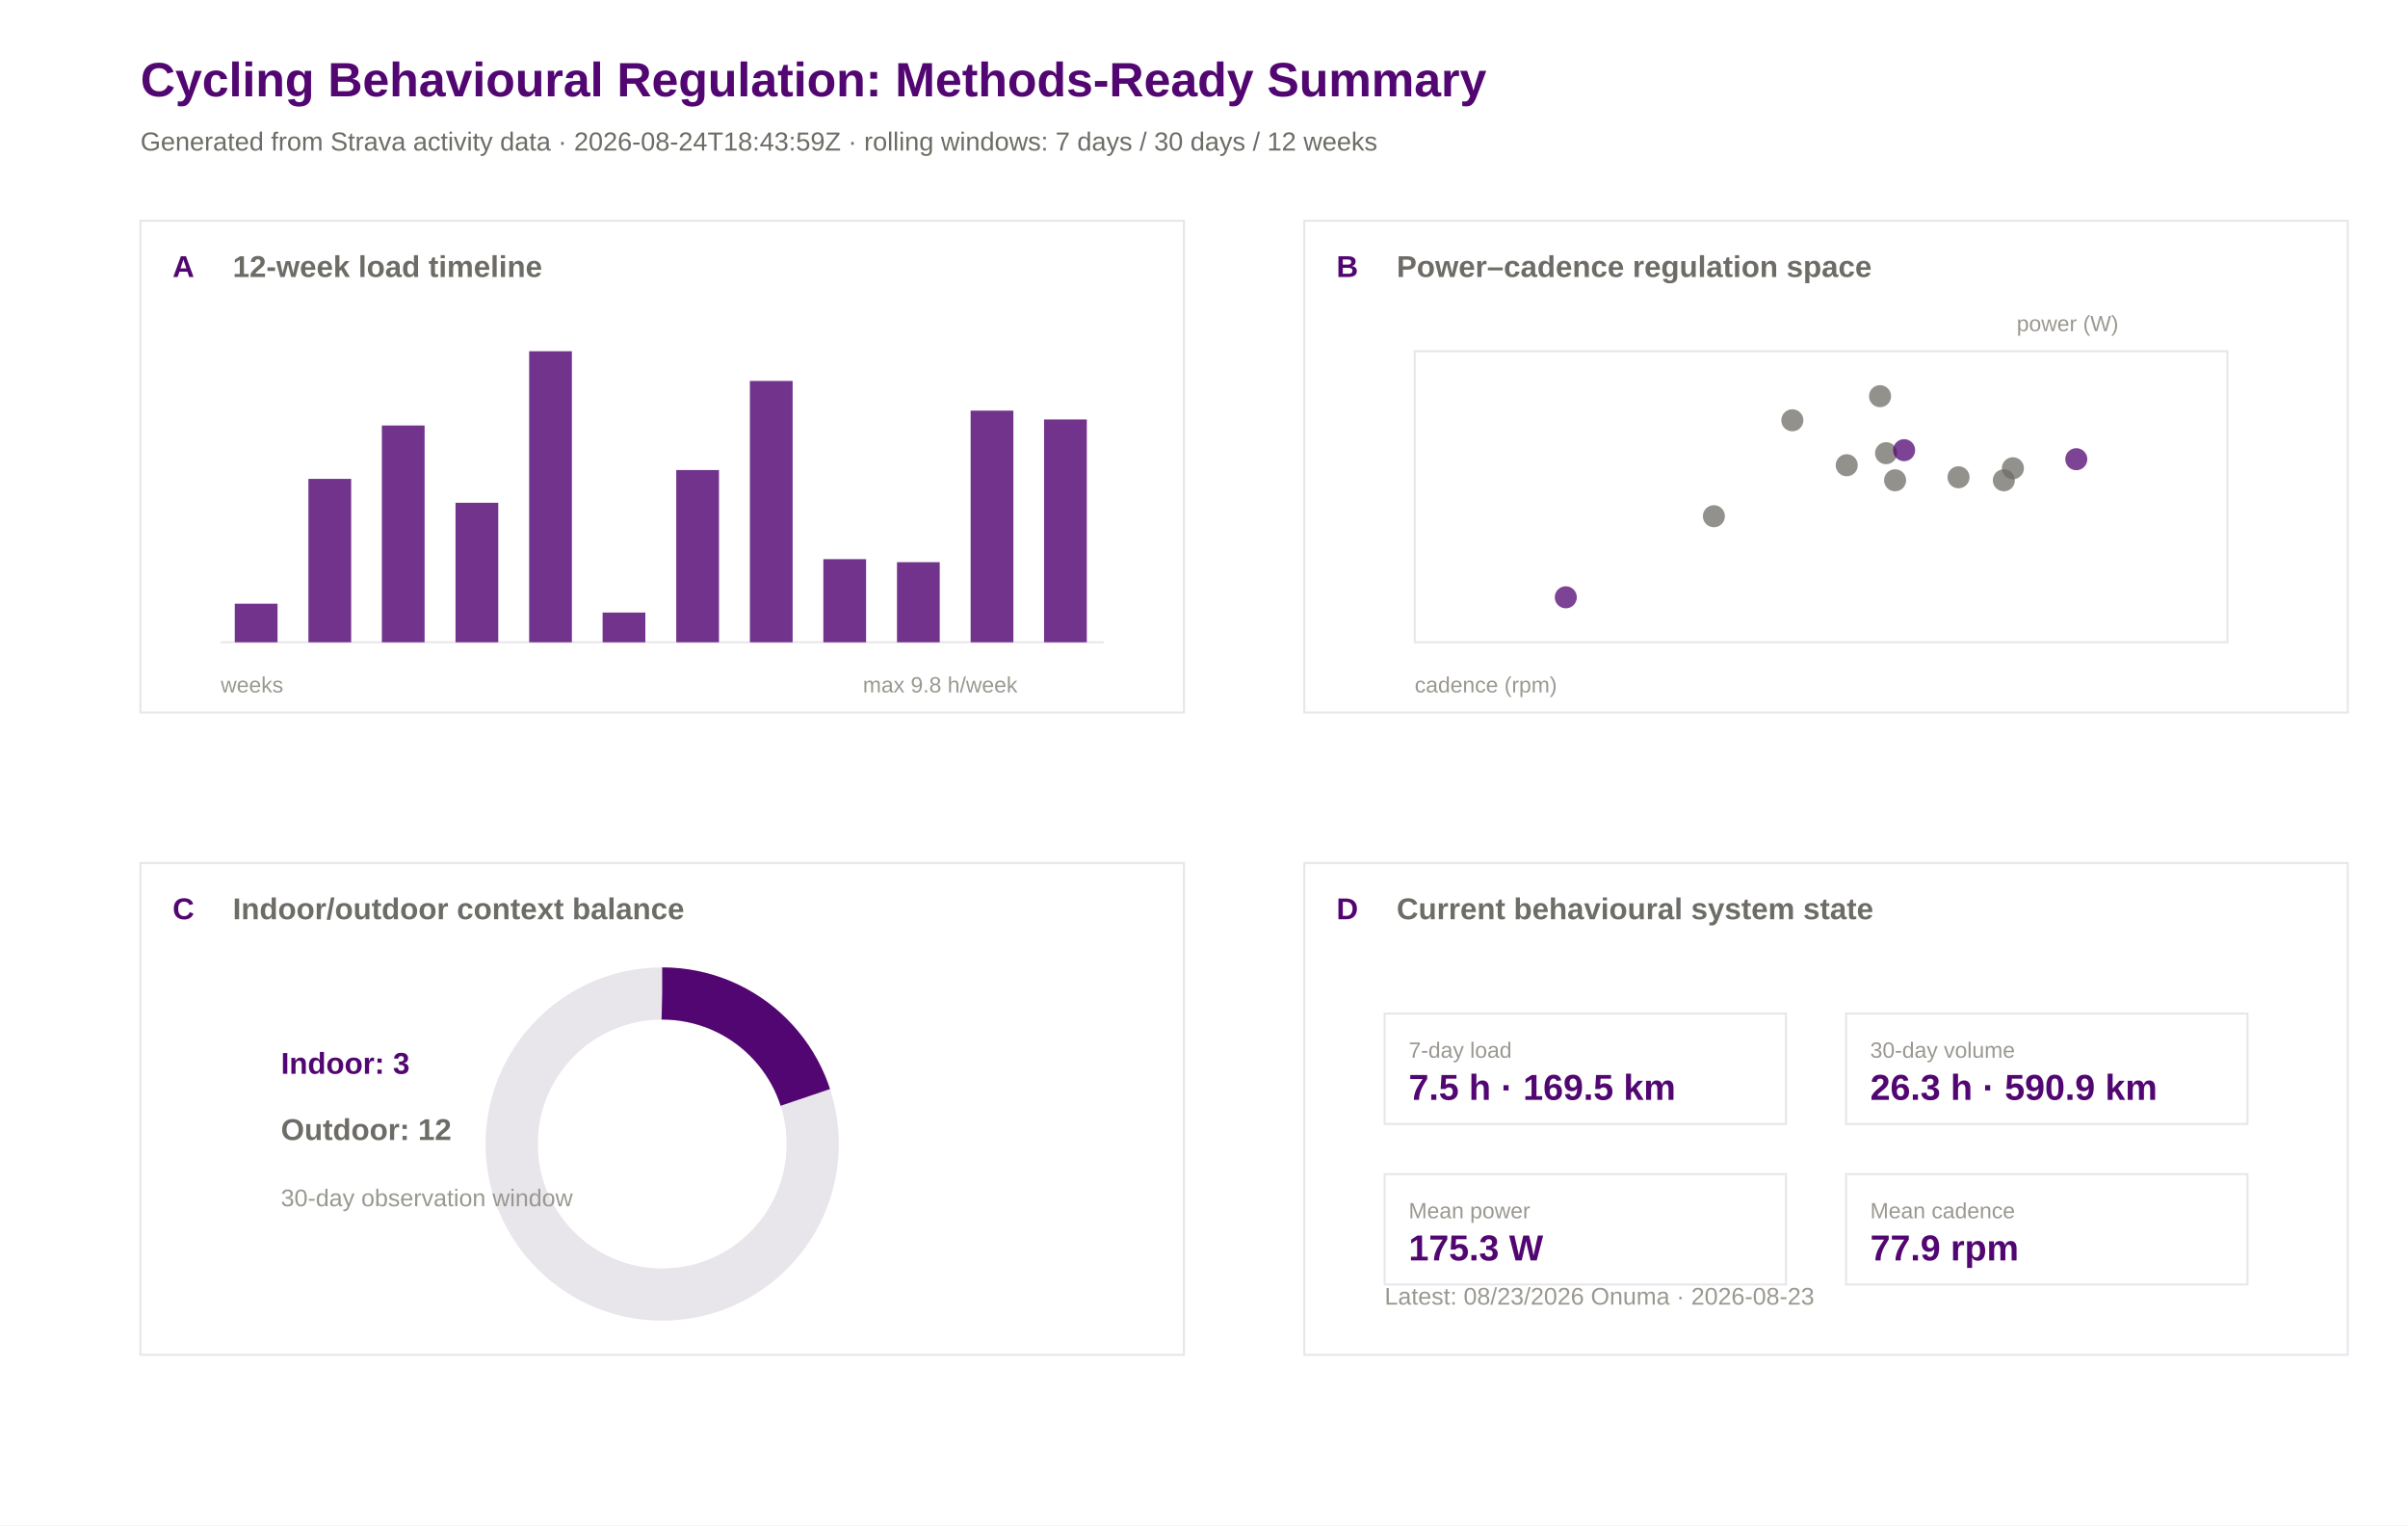
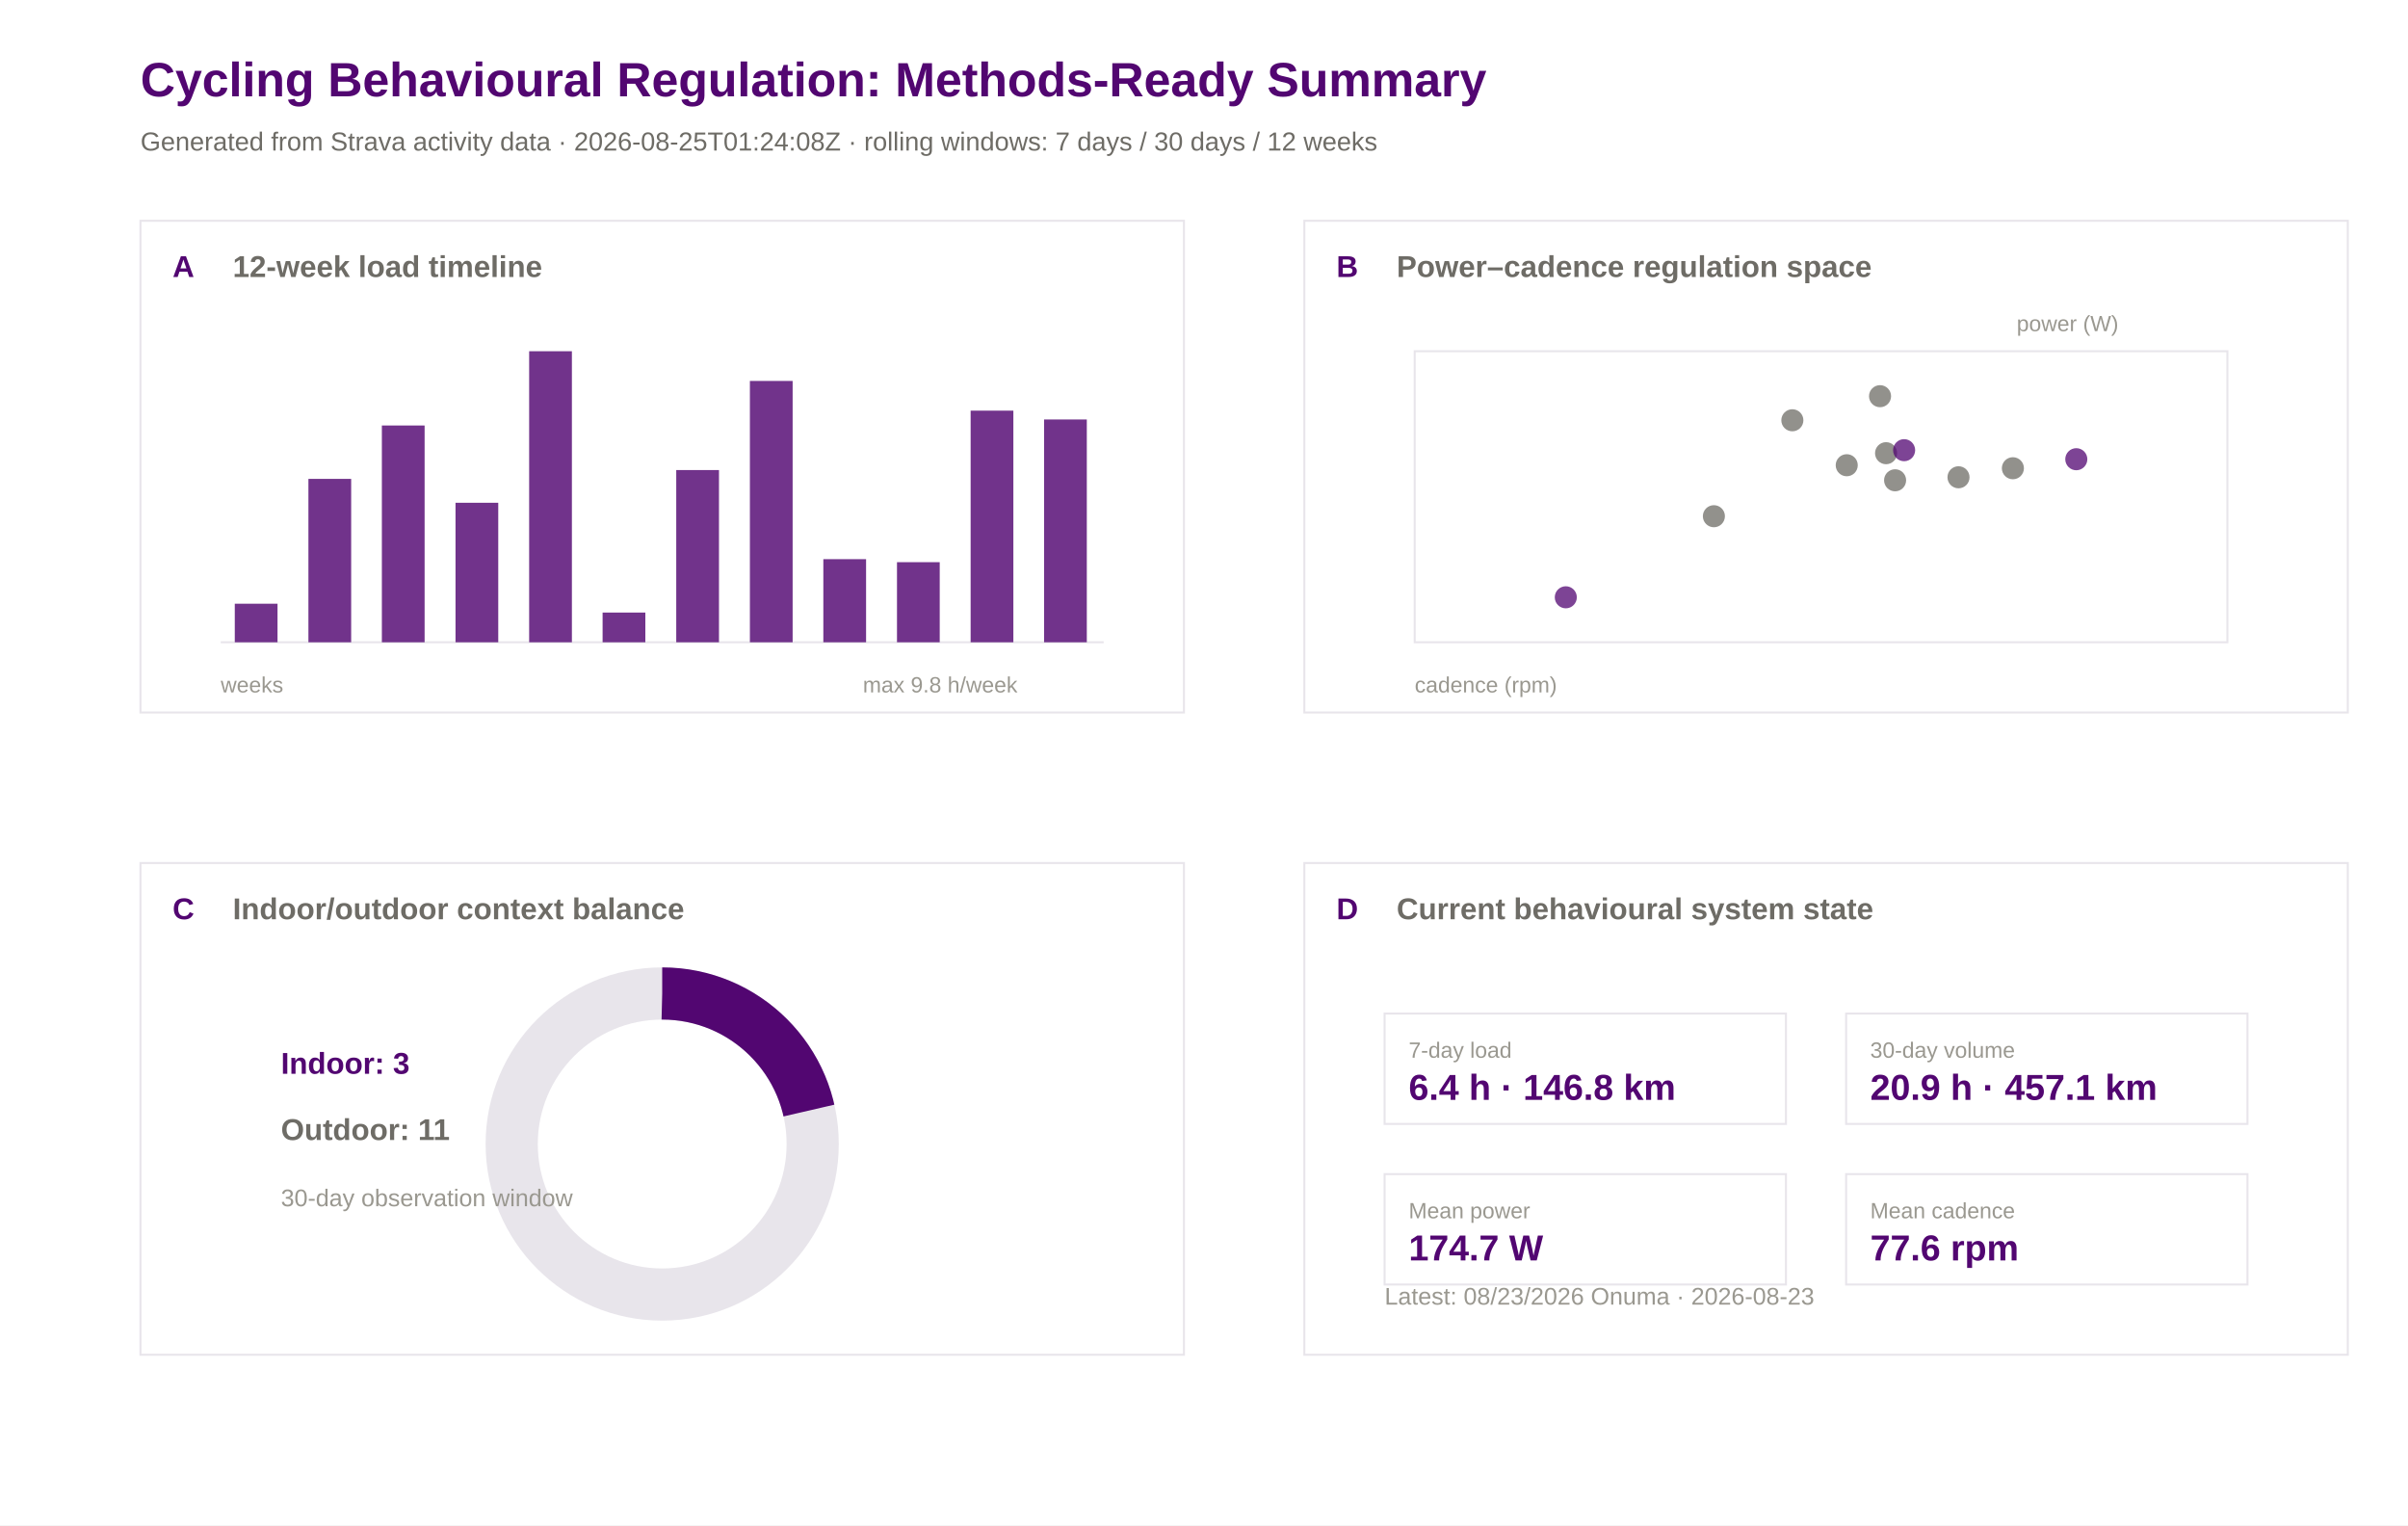
<svg xmlns="http://www.w3.org/2000/svg" width="1200" height="760" viewBox="0 0 1200 760">
  <rect width="100%" height="100%" fill="#ffffff" />
  <text x="70.0" y="48.0" font-family="Arial" font-size="24" font-weight="600" fill="#520671">Cycling Behavioural Regulation: Methods-Ready Summary</text>
-   <text x="70.0" y="75.0" font-family="Arial" font-size="13" font-weight="400" fill="#6e6c66">Generated from Strava activity data · 2026-08-24T18:43:59Z · rolling windows: 7 days / 30 days / 12 weeks</text>
+   <text x="70.0" y="75.0" font-family="Arial" font-size="13" font-weight="400" fill="#6e6c66">Generated from Strava activity data · 2026-08-25T01:24:08Z · rolling windows: 7 days / 30 days / 12 weeks</text>
  <rect x="70" y="110" width="520" height="245" fill="#ffffff" stroke="#e8e5eb" stroke-width="1" />
  <text x="86.0" y="138.0" font-family="Arial" font-size="15" font-weight="600" fill="#520671">A</text>
  <text x="116.0" y="138.0" font-family="Arial" font-size="15" font-weight="600" fill="#6e6c66">12-week load timeline</text>
  <rect x="650" y="110" width="520" height="245" fill="#ffffff" stroke="#e8e5eb" stroke-width="1" />
  <text x="666.0" y="138.0" font-family="Arial" font-size="15" font-weight="600" fill="#520671">B</text>
  <text x="696.0" y="138.0" font-family="Arial" font-size="15" font-weight="600" fill="#6e6c66">Power–cadence regulation space</text>
  <rect x="70" y="430" width="520" height="245" fill="#ffffff" stroke="#e8e5eb" stroke-width="1" />
  <text x="86.0" y="458.0" font-family="Arial" font-size="15" font-weight="600" fill="#520671">C</text>
  <text x="116.0" y="458.0" font-family="Arial" font-size="15" font-weight="600" fill="#6e6c66">Indoor/outdoor context balance</text>
  <rect x="650" y="430" width="520" height="245" fill="#ffffff" stroke="#e8e5eb" stroke-width="1" />
  <text x="666.0" y="458.0" font-family="Arial" font-size="15" font-weight="600" fill="#520671">D</text>
  <text x="696.0" y="458.0" font-family="Arial" font-size="15" font-weight="600" fill="#6e6c66">Current behavioural system state</text>
  <line x1="110" y1="320" x2="550" y2="320" stroke="#e8e5eb" />
  <rect x="117.0" y="300.8" width="21.3" height="19.2" fill="#520671" opacity="0.82" />
  <rect x="153.7" y="238.6" width="21.3" height="81.4" fill="#520671" opacity="0.82" />
  <rect x="190.3" y="212.0" width="21.3" height="108.0" fill="#520671" opacity="0.82" />
  <rect x="227.0" y="250.5" width="21.3" height="69.5" fill="#520671" opacity="0.82" />
  <rect x="263.7" y="175.0" width="21.3" height="145.0" fill="#520671" opacity="0.82" />
  <rect x="300.3" y="305.2" width="21.3" height="14.8" fill="#520671" opacity="0.82" />
  <rect x="337.0" y="234.2" width="21.3" height="85.8" fill="#520671" opacity="0.82" />
  <rect x="373.7" y="189.8" width="21.3" height="130.2" fill="#520671" opacity="0.82" />
  <rect x="410.3" y="278.6" width="21.3" height="41.4" fill="#520671" opacity="0.82" />
  <rect x="447.0" y="280.1" width="21.3" height="39.9" fill="#520671" opacity="0.82" />
  <rect x="483.7" y="204.6" width="21.3" height="115.4" fill="#520671" opacity="0.82" />
  <rect x="520.3" y="209.0" width="21.3" height="111.0" fill="#520671" opacity="0.82" />
  <text x="110.0" y="345.0" font-family="Arial" font-size="11" font-weight="400" fill="#9a9890">weeks</text>
  <text x="430.0" y="345.0" font-family="Arial" font-size="11" font-weight="400" fill="#9a9890">max 9.8 h/week</text>
  <rect x="705" y="175" width="405" height="145" fill="#ffffff" stroke="#e8e5eb" />
-   <circle cx="998.6" cy="239.3" r="5.5" fill="#6e6c66" opacity="0.75" />
  <circle cx="1003.1" cy="233.3" r="5.5" fill="#6e6c66" opacity="0.75" />
  <circle cx="976.0" cy="237.8" r="5.5" fill="#6e6c66" opacity="0.75" />
  <circle cx="939.9" cy="225.8" r="5.5" fill="#6e6c66" opacity="0.75" />
  <circle cx="936.9" cy="197.4" r="5.5" fill="#6e6c66" opacity="0.75" />
  <circle cx="1034.7" cy="228.8" r="5.5" fill="#520671" opacity="0.75" />
  <circle cx="920.3" cy="231.8" r="5.5" fill="#6e6c66" opacity="0.75" />
  <circle cx="893.2" cy="209.4" r="5.5" fill="#6e6c66" opacity="0.75" />
  <circle cx="780.3" cy="297.6" r="5.5" fill="#520671" opacity="0.75" />
  <circle cx="948.9" cy="224.3" r="5.5" fill="#520671" opacity="0.75" />
  <circle cx="944.4" cy="239.3" r="5.5" fill="#6e6c66" opacity="0.75" />
  <circle cx="854.1" cy="257.2" r="5.5" fill="#6e6c66" opacity="0.75" />
  <text x="705.0" y="345.0" font-family="Arial" font-size="11" font-weight="400" fill="#9a9890">cadence (rpm)</text>
  <text x="1005.0" y="165.0" font-family="Arial" font-size="11" font-weight="400" fill="#9a9890">power (W)</text>
  <circle cx="330" cy="570" r="75" fill="none" stroke="#e8e5eb" stroke-width="26" />
-   <circle cx="330" cy="570" r="75" fill="none" stroke="#520671" stroke-width="26" stroke-dasharray="94.2 471.2" transform="rotate(-90 330 570)" />
+   <circle cx="330" cy="570" r="75" fill="none" stroke="#520671" stroke-width="26" stroke-dasharray="101.0 471.2" transform="rotate(-90 330 570)" />
  <text x="140.0" y="535.0" font-family="Arial" font-size="15" font-weight="600" fill="#520671">Indoor: 3</text>
-   <text x="140.0" y="568.0" font-family="Arial" font-size="15" font-weight="600" fill="#6e6c66">Outdoor: 12</text>
+   <text x="140.0" y="568.0" font-family="Arial" font-size="15" font-weight="600" fill="#6e6c66">Outdoor: 11</text>
  <text x="140.0" y="601.0" font-family="Arial" font-size="12" font-weight="400" fill="#9a9890">30-day observation window</text>
  <rect x="690" y="505" width="200" height="55" fill="#ffffff" stroke="#e8e5eb" />
  <text x="702.0" y="527.0" font-family="Arial" font-size="11" font-weight="500" fill="#9a9890">7-day load</text>
-   <text x="702.0" y="548.0" font-family="Arial" font-size="18" font-weight="600" fill="#520671">7.5 h · 169.5 km</text>
+   <text x="702.0" y="548.0" font-family="Arial" font-size="18" font-weight="600" fill="#520671">6.4 h · 146.8 km</text>
  <rect x="920" y="505" width="200" height="55" fill="#ffffff" stroke="#e8e5eb" />
  <text x="932.0" y="527.0" font-family="Arial" font-size="11" font-weight="500" fill="#9a9890">30-day volume</text>
-   <text x="932.0" y="548.0" font-family="Arial" font-size="18" font-weight="600" fill="#520671">26.3 h · 590.9 km</text>
+   <text x="932.0" y="548.0" font-family="Arial" font-size="18" font-weight="600" fill="#520671">20.9 h · 457.1 km</text>
  <rect x="690" y="585" width="200" height="55" fill="#ffffff" stroke="#e8e5eb" />
  <text x="702.0" y="607.0" font-family="Arial" font-size="11" font-weight="500" fill="#9a9890">Mean power</text>
-   <text x="702.0" y="628.0" font-family="Arial" font-size="18" font-weight="600" fill="#520671">175.3 W</text>
+   <text x="702.0" y="628.0" font-family="Arial" font-size="18" font-weight="600" fill="#520671">174.7 W</text>
  <rect x="920" y="585" width="200" height="55" fill="#ffffff" stroke="#e8e5eb" />
  <text x="932.0" y="607.0" font-family="Arial" font-size="11" font-weight="500" fill="#9a9890">Mean cadence</text>
-   <text x="932.0" y="628.0" font-family="Arial" font-size="18" font-weight="600" fill="#520671">77.9 rpm</text>
+   <text x="932.0" y="628.0" font-family="Arial" font-size="18" font-weight="600" fill="#520671">77.6 rpm</text>
  <text x="690.0" y="650.0" font-family="Arial" font-size="12" font-weight="400" fill="#9a9890">Latest: 08/23/2026 Onuma · 2026-08-23</text>
</svg>
